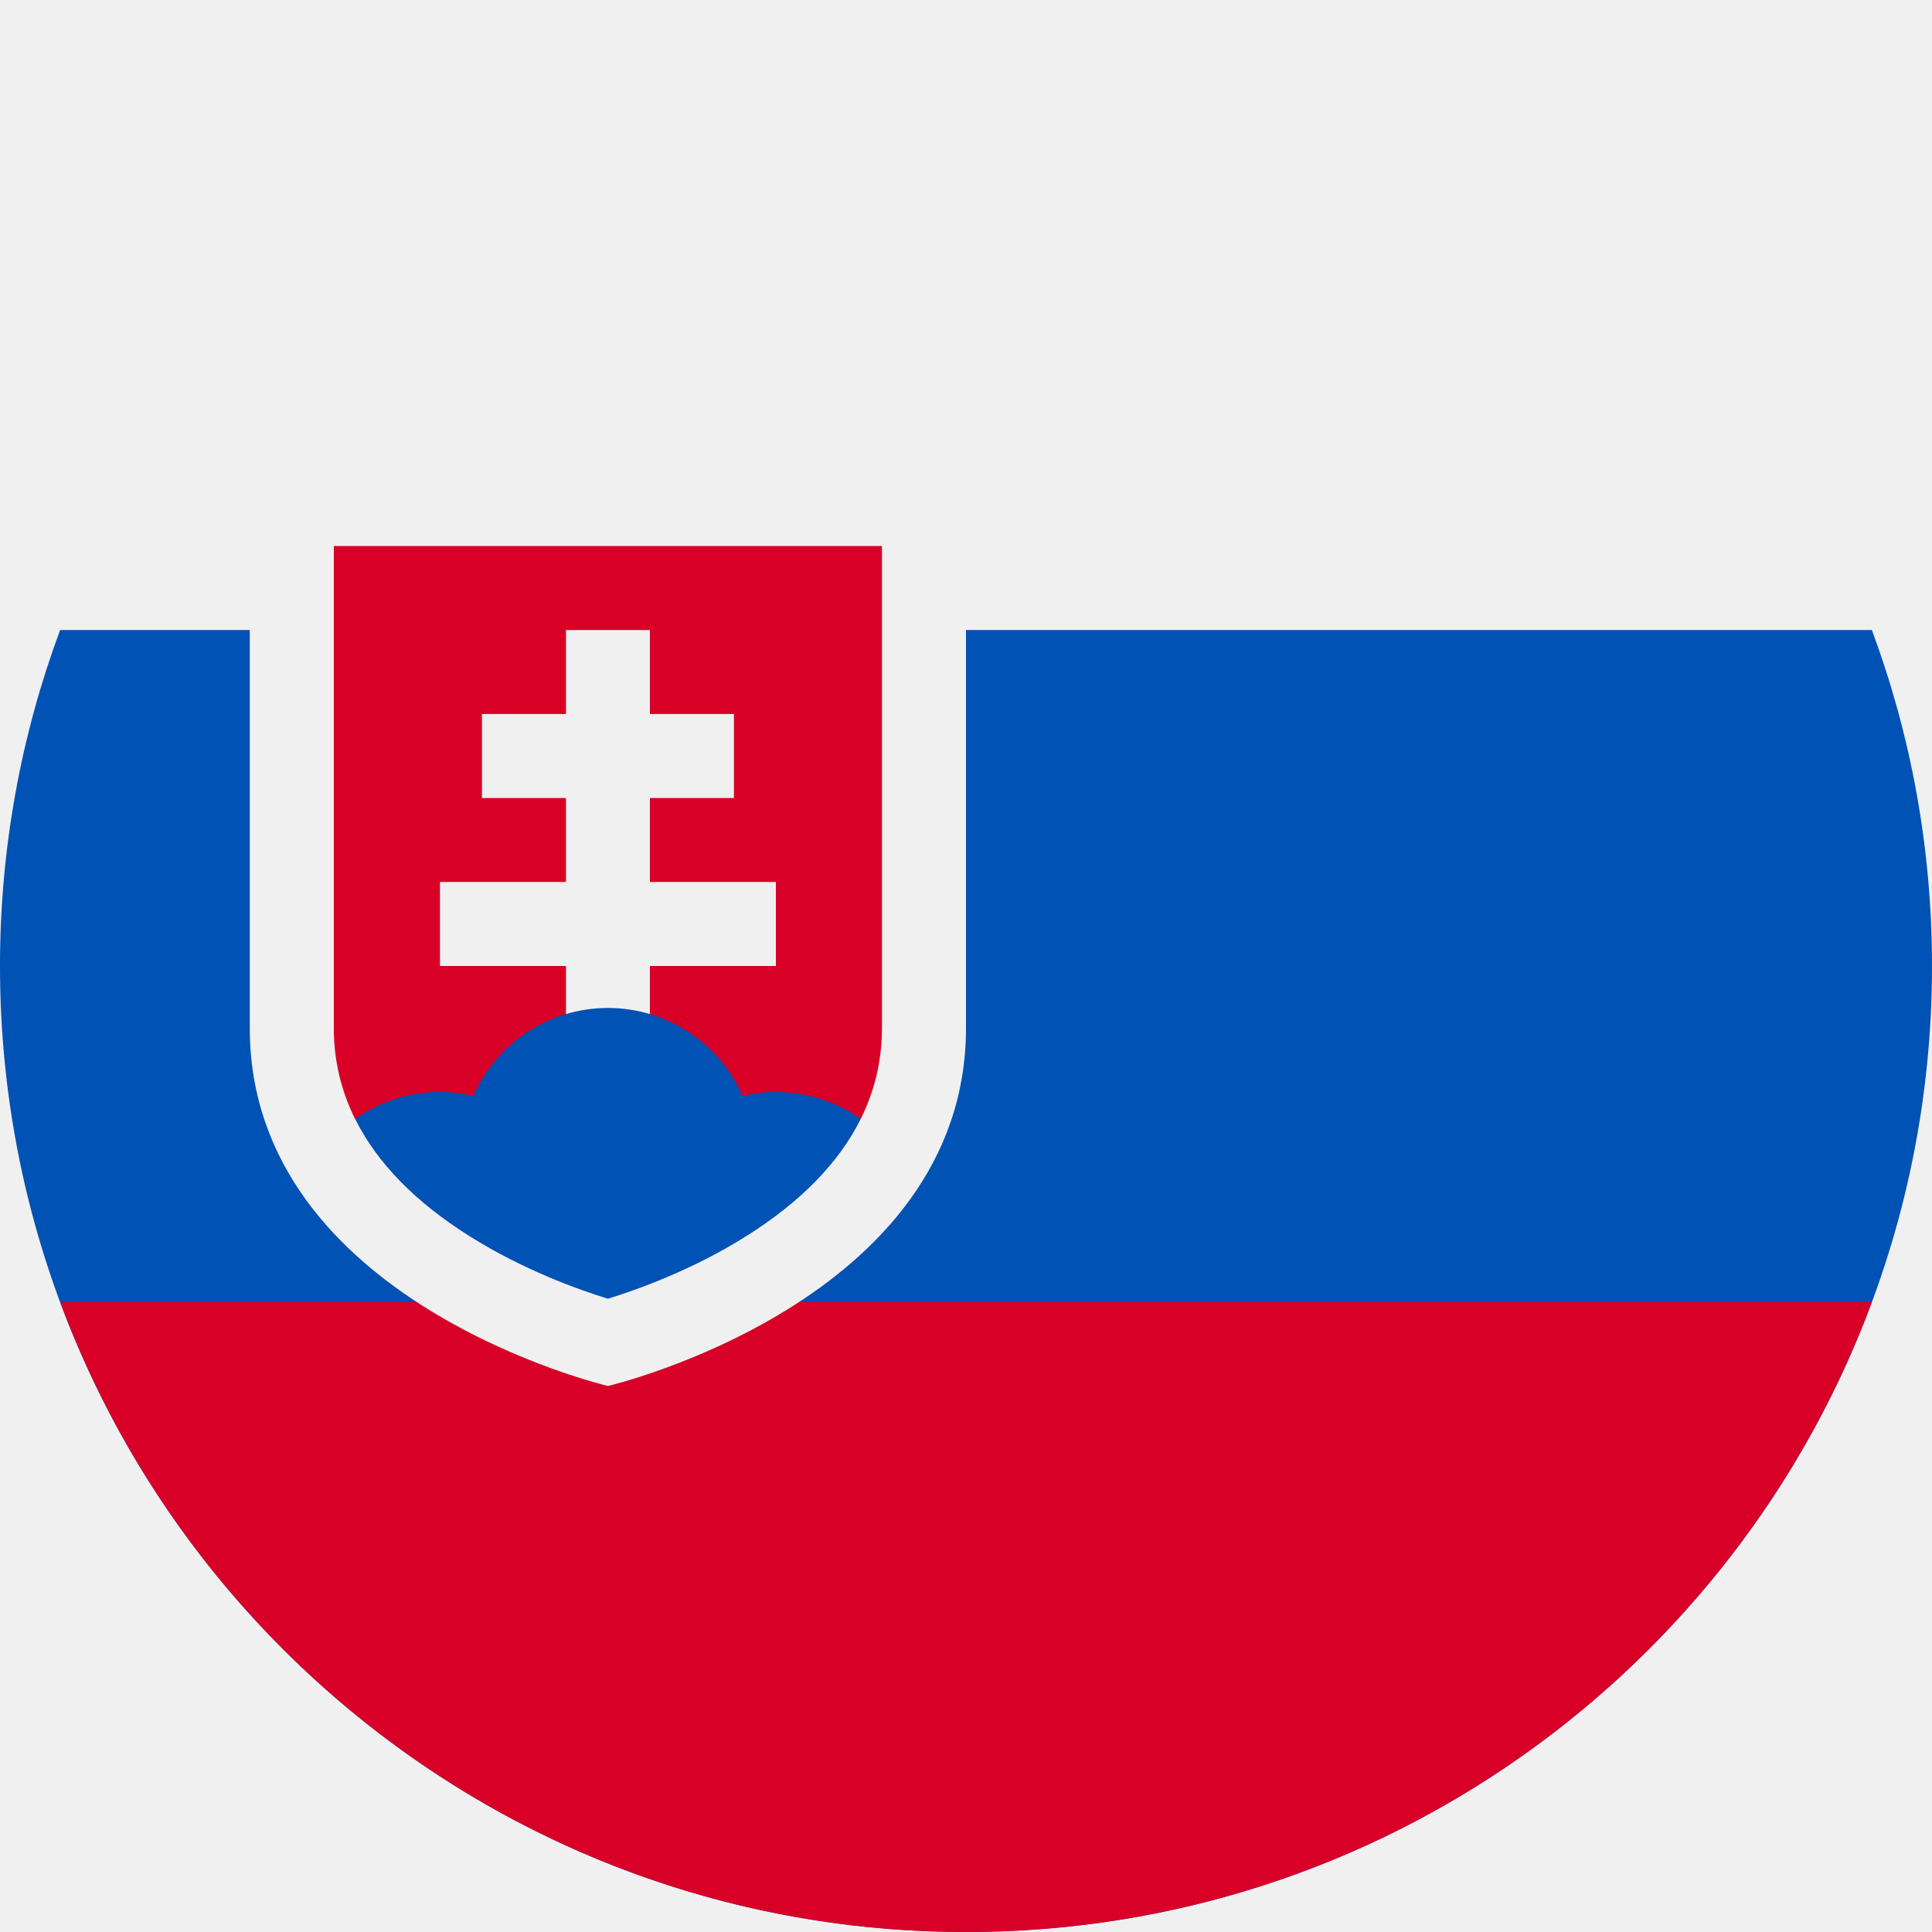
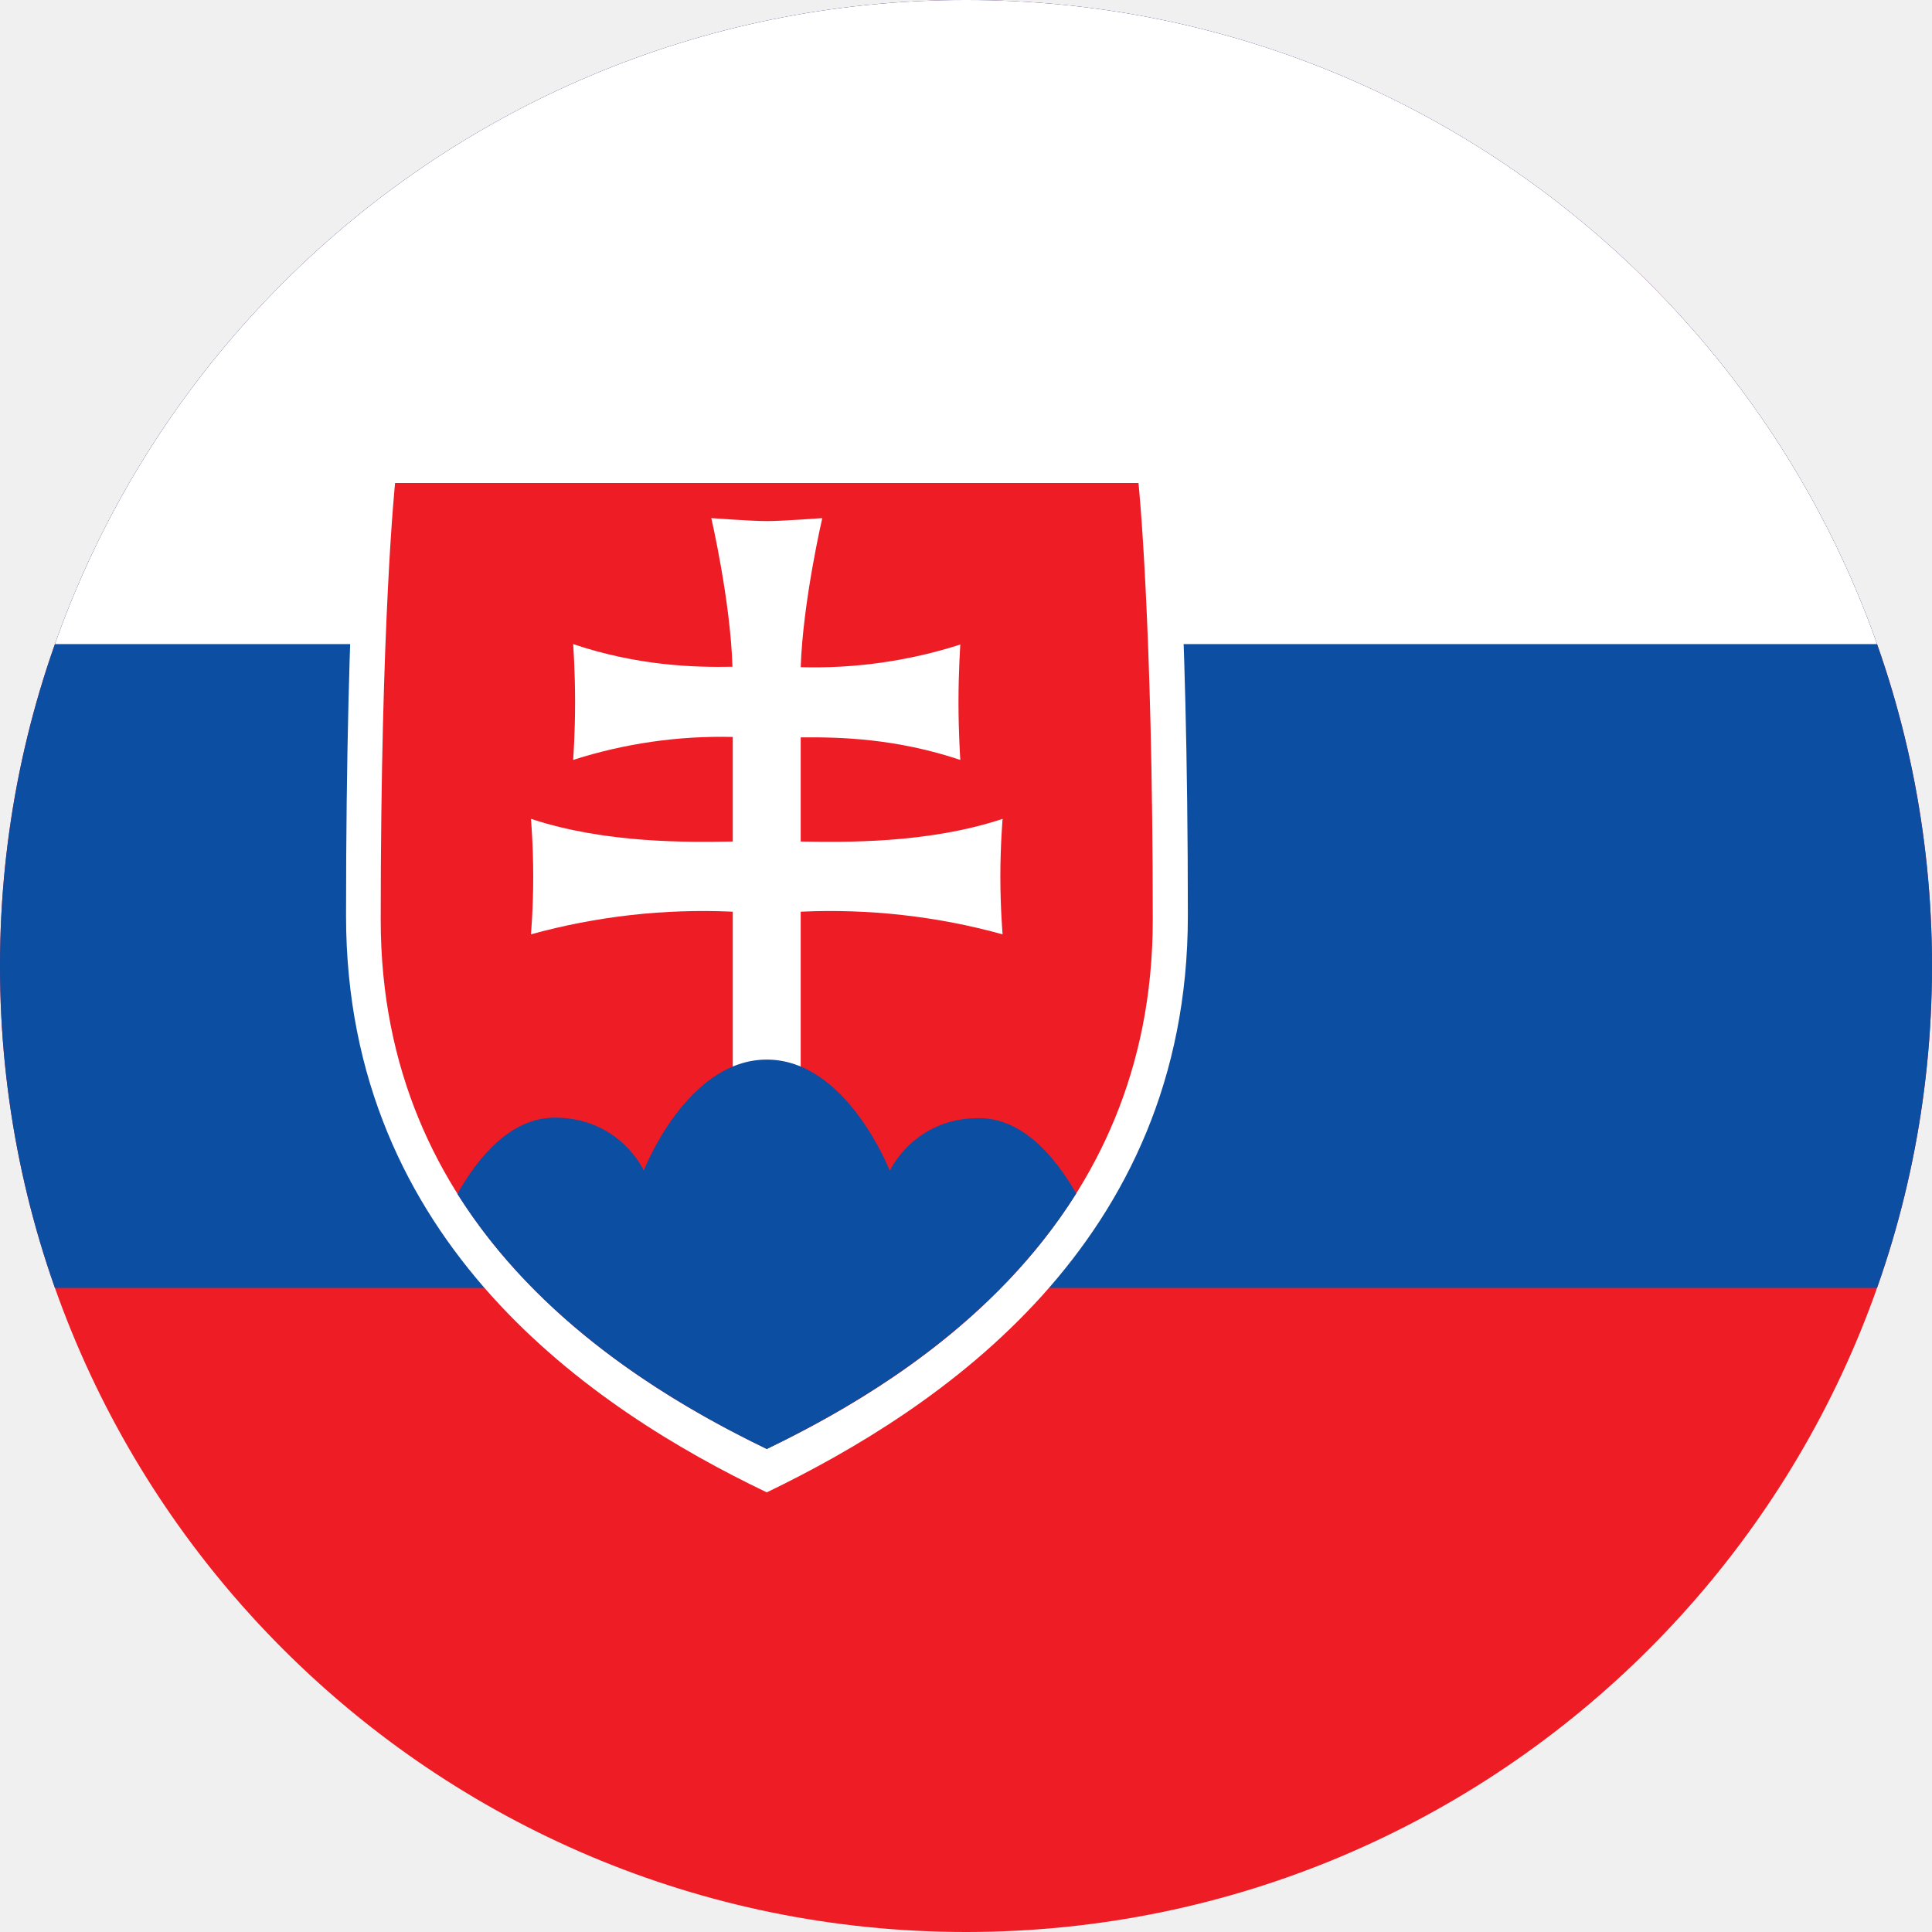
<svg xmlns="http://www.w3.org/2000/svg" width="18" height="18" viewBox="0 0 18 18" fill="none">
-   <g clip-path="url(#clip0_8201_11356)">
-     <path d="M9 18C13.971 18 18 13.971 18 9C18 4.029 13.971 0 9 0C4.029 0 0 4.029 0 9C0 13.971 4.029 18 9 18Z" fill="#F0F0F0" />
-     <path d="M9 18C13.97 18 18 13.971 18 9C18 7.899 17.802 6.845 17.44 5.87H0.56C0.198 6.845 0 7.899 0 9C0 13.971 4.029 18 9 18Z" fill="#0052B4" />
-     <path d="M9 18C12.87 18 16.168 15.558 17.44 12.13H0.56C1.831 15.558 5.13 18 9 18Z" fill="#D80027" />
-     <path d="M2.327 5.087V9.577C2.327 12.13 5.664 12.913 5.664 12.913C5.664 12.913 9 12.13 9 9.577V5.087H2.327Z" fill="#F0F0F0" />
-     <path d="M3.11 5.087V9.577C3.11 9.876 3.176 10.159 3.308 10.425H8.019C8.151 10.16 8.217 9.876 8.217 9.577V5.087H3.11Z" fill="#D80027" />
-     <path d="M7.229 8.217H6.055V7.435H6.838V6.652H6.055V5.87H5.273V6.652H4.49V7.435H5.273V8.217H4.099V9H5.273V9.783H6.055V9H7.229V8.217Z" fill="#F0F0F0" />
-     <path d="M4.376 11.518C4.88 11.835 5.398 12.018 5.664 12.1C5.929 12.018 6.447 11.835 6.951 11.518C7.46 11.198 7.817 10.832 8.019 10.425C7.796 10.267 7.523 10.174 7.229 10.174C7.122 10.174 7.018 10.187 6.918 10.21C6.706 9.728 6.224 9.391 5.664 9.391C5.104 9.391 4.622 9.728 4.41 10.21C4.31 10.187 4.206 10.174 4.099 10.174C3.804 10.174 3.532 10.267 3.309 10.425C3.511 10.832 3.867 11.198 4.376 11.518Z" fill="#0052B4" />
+   <g clip-path="url(#clip0_14_1136)">
+     <path d="M0 0H18V18H0V0Z" fill="#EE1C25" />
+     <path d="M0 0H18V11.999H0V0Z" fill="#0B4EA2" />
+     <path d="M0 0H18V6.001H0V0Z" fill="white" />
+     <path d="M7.144 13.904C5.53 13.131 3.224 11.584 3.224 8.532C3.224 5.481 3.368 4.096 3.368 4.096H10.92C10.92 4.096 11.067 5.481 11.067 8.532C11.067 11.584 8.754 13.127 7.144 13.904Z" fill="white" />
+     <path d="M7.144 13.5C5.664 12.786 3.547 11.373 3.547 8.571C3.547 5.769 3.681 4.5 3.681 4.5H10.607C10.607 4.5 10.74 5.773 10.74 8.571C10.74 11.37 8.624 12.79 7.144 13.5Z" fill="#EE1C25" />
+     <path d="M7.46 7.84C7.861 7.847 8.645 7.861 9.341 7.629C9.341 7.629 9.32 7.875 9.32 8.167C9.32 8.459 9.341 8.705 9.341 8.705C8.729 8.536 8.094 8.465 7.46 8.494V10.041H6.827V8.494C6.193 8.465 5.559 8.536 4.947 8.705C4.947 8.705 4.968 8.459 4.968 8.167C4.968 7.875 4.947 7.629 4.947 7.629C5.646 7.861 6.427 7.847 6.827 7.84V6.866C6.323 6.854 5.82 6.926 5.34 7.08C5.34 7.08 5.358 6.834 5.358 6.543C5.358 6.251 5.34 6.001 5.34 6.001C5.938 6.202 6.462 6.219 6.824 6.212C6.806 5.6 6.627 4.827 6.627 4.827C6.627 4.827 6.996 4.855 7.144 4.855C7.291 4.855 7.661 4.827 7.661 4.827C7.661 4.827 7.481 5.6 7.46 6.216C7.964 6.23 8.467 6.159 8.947 6.005C8.947 6.005 8.93 6.251 8.93 6.543C8.93 6.834 8.947 7.08 8.947 7.08C8.35 6.88 7.826 6.866 7.46 6.87V7.84Z" fill="white" />
+     <path d="M7.144 9.872C6.398 9.872 5.998 10.905 5.998 10.905C5.998 10.905 5.776 10.413 5.168 10.413C4.757 10.413 4.454 10.782 4.261 11.123C5.01 12.312 6.205 13.046 7.144 13.5C8.082 13.046 9.278 12.312 10.027 11.12C9.833 10.782 9.531 10.417 9.12 10.417C8.511 10.417 8.29 10.909 8.29 10.909C8.29 10.909 7.889 9.872 7.144 9.872Z" fill="#0B4EA2" />
  </g>
  <defs>
-     <clipPath id="clip0_8201_11356">
-       <rect width="18" height="18" fill="white" />
+     <clipPath id="clip0_14_1136">
+       <rect width="18" height="18" rx="9" fill="white" />
    </clipPath>
  </defs>
</svg>
